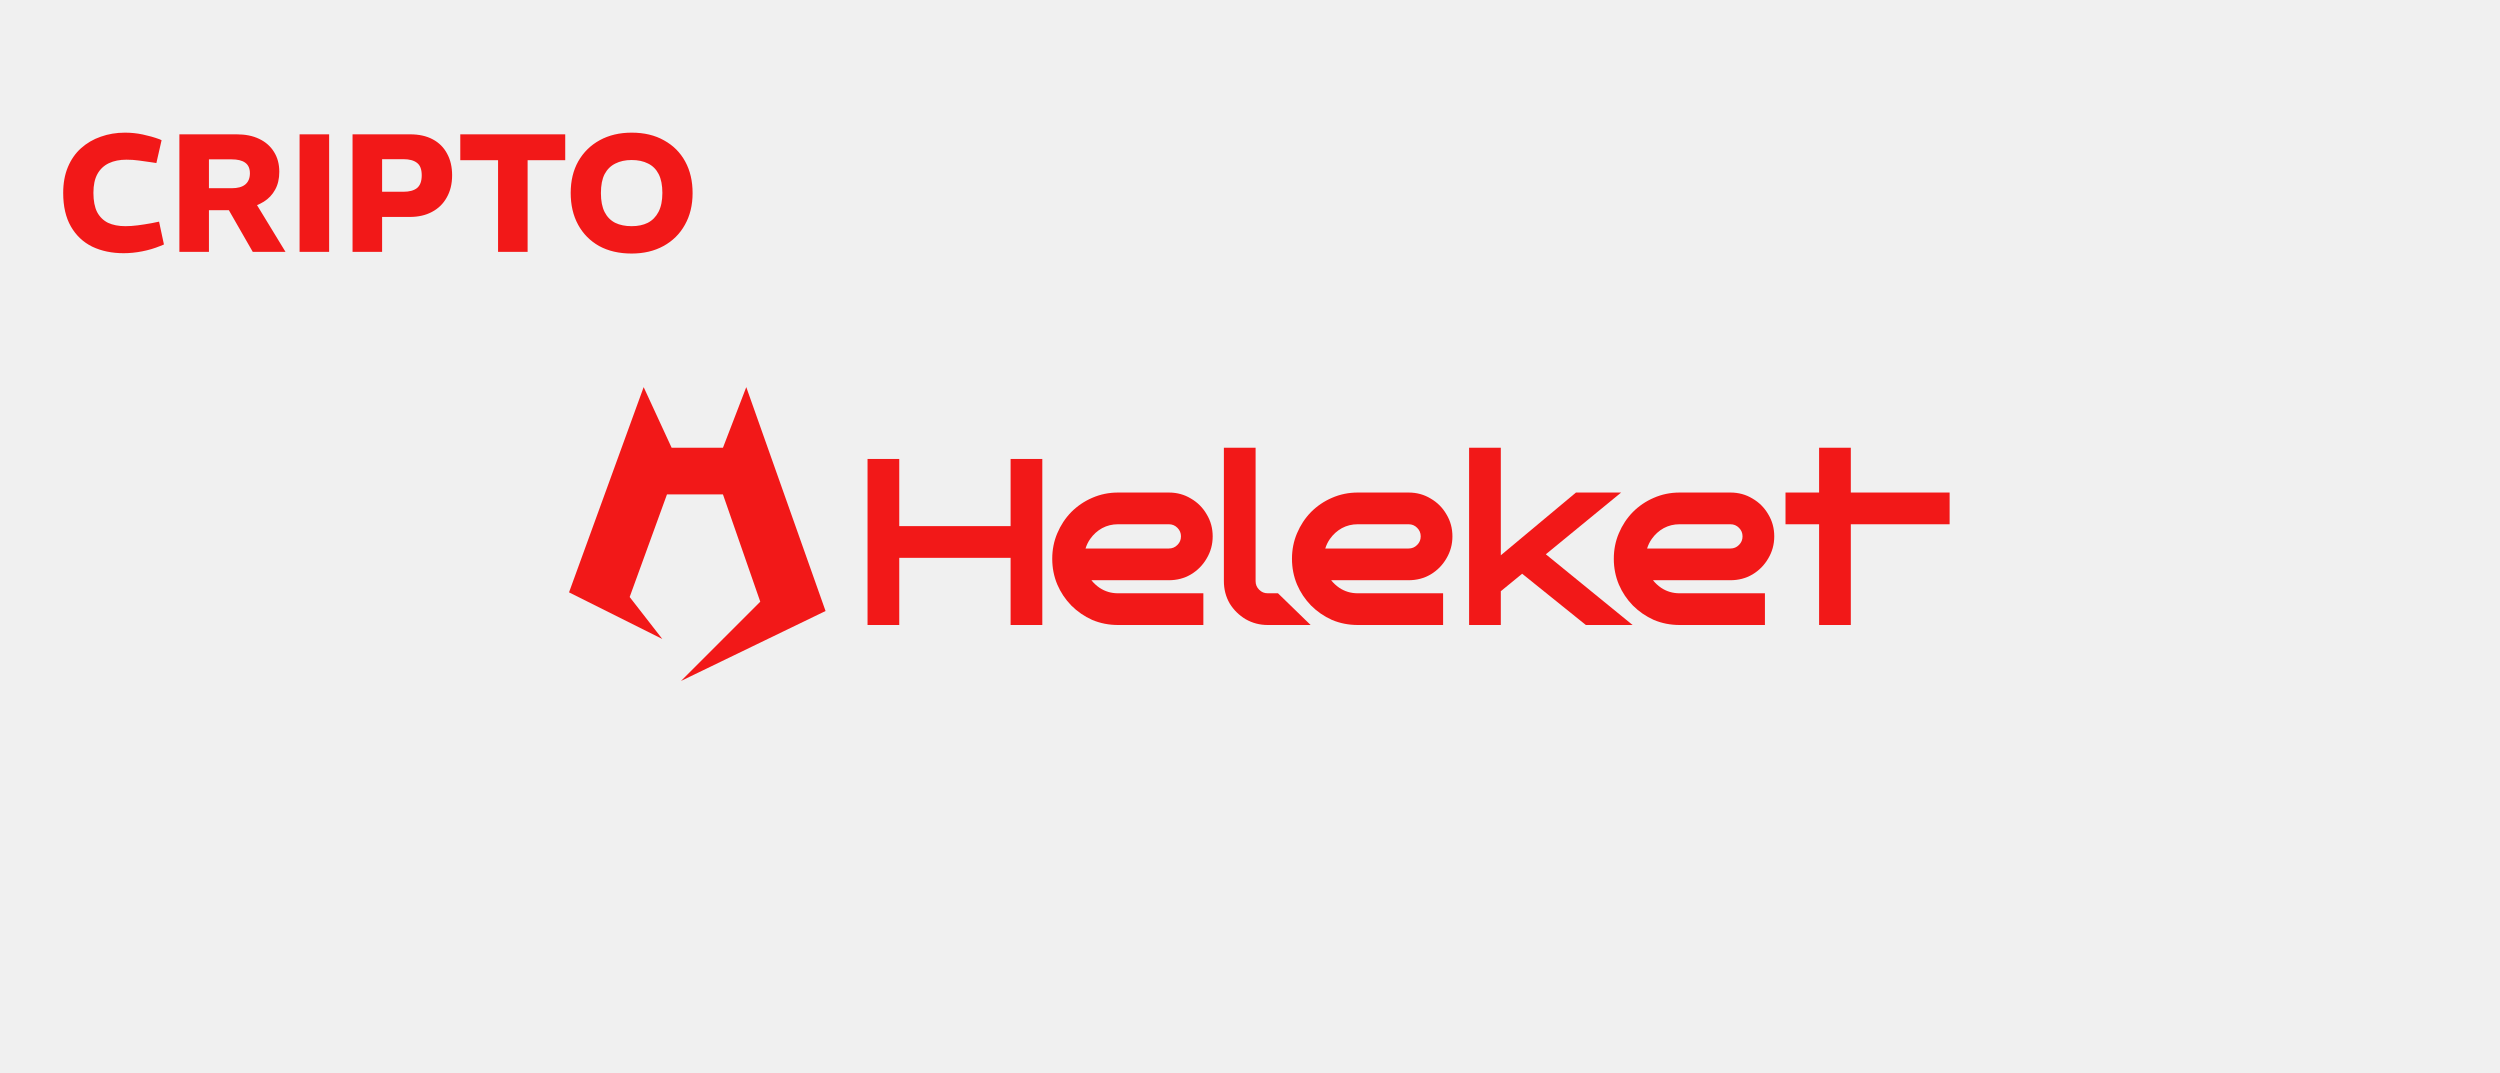
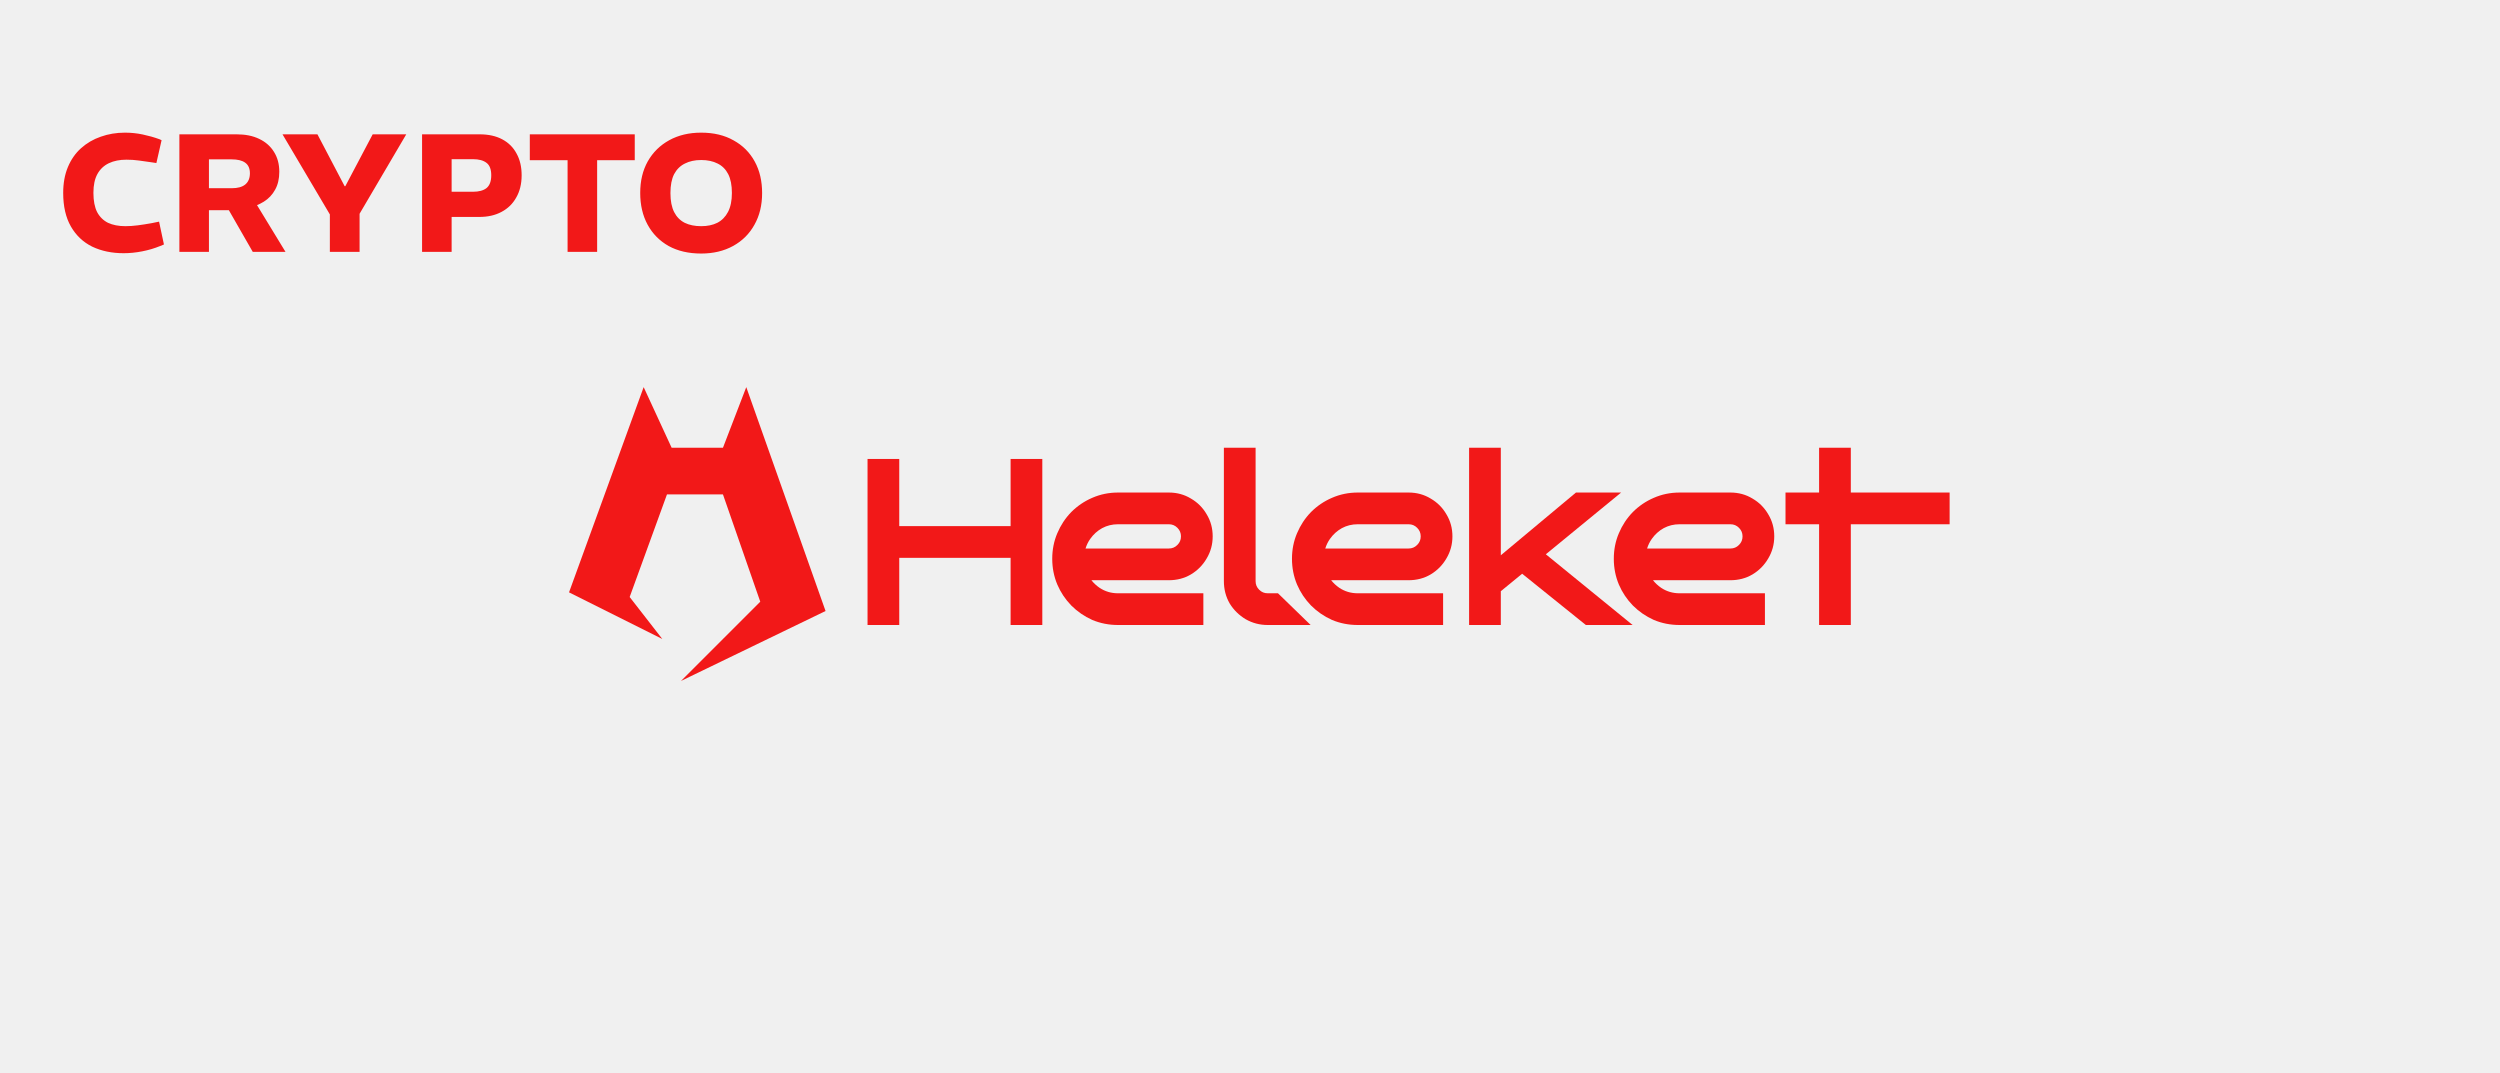
<svg xmlns="http://www.w3.org/2000/svg" width="268" height="115" viewBox="0 0 268 115" fill="none">
  <g clip-path="url(#clip0_1038_13)">
    <path d="M61 63.5L71 68.5L67.5 64L71.5 53H77.5L81.5 64.5L77.5 68.5L73 73L88.5 65.5L80 41.5L77.5 48H72L69 41.5L61 63.5Z" fill="#F21818" />
    <path d="M135.9 67H140.5L137 63.6H135.9C135.537 63.6 135.24 63.477 134.982 63.218C134.723 62.96 134.6 62.663 134.6 62.3V48H131.2V62.3C131.2 63.166 131.404 63.965 131.818 64.685L131.822 64.692L131.826 64.698C132.253 65.392 132.823 65.952 133.531 66.377L133.539 66.382C134.258 66.795 135.048 67 135.9 67Z" fill="#F21818" />
    <path d="M170.003 67H175.016L165.713 59.419L173.785 52.8H168.942L160.887 59.527V48H157.487V67H160.887V63.377L163.174 61.504L170.003 67Z" fill="#F21818" />
    <path d="M198.407 67H195.007V56.2H191.407V52.8H195.007V48H198.407V52.8H209V56.2H198.407V67Z" fill="#F21818" />
    <path fill-rule="evenodd" clip-rule="evenodd" d="M129.355 59.865C128.944 60.578 128.38 61.15 127.669 61.577L127.666 61.579C126.959 61.996 126.166 62.2 125.3 62.2H117.001C117.243 62.509 117.534 62.78 117.876 63.014C118.462 63.404 119.117 63.6 119.852 63.6H129V67H119.852C118.877 67 117.955 66.82 117.09 66.457L117.079 66.452C116.24 66.075 115.493 65.561 114.842 64.91L114.838 64.905C114.203 64.253 113.705 63.505 113.344 62.665L113.343 62.662C112.98 61.797 112.8 60.875 112.8 59.9C112.8 58.926 112.98 58.011 113.344 57.161C113.703 56.305 114.202 55.549 114.838 54.895L114.842 54.89C115.495 54.238 116.243 53.731 117.085 53.369C117.95 52.989 118.875 52.8 119.852 52.8H125.3C126.167 52.8 126.961 53.013 127.668 53.446C128.379 53.857 128.943 54.421 129.354 55.132C129.787 55.839 130 56.633 130 57.5C130 58.354 129.786 59.146 129.355 59.865ZM118.148 56.618C118.663 56.341 119.228 56.2 119.852 56.2H125.3C125.663 56.2 125.96 56.323 126.218 56.581C126.477 56.84 126.6 57.137 126.6 57.5C126.6 57.863 126.477 58.16 126.218 58.418C125.96 58.677 125.663 58.8 125.3 58.8H116.369C116.482 58.429 116.651 58.084 116.877 57.764C117.217 57.282 117.64 56.901 118.148 56.618Z" fill="#F21818" />
    <path d="M108.336 67V59.8H95.5V56.4H108.336V49.2H111.736V67H108.336Z" fill="#F21818" />
    <path d="M93 67H96.4V49.2H93V67Z" fill="#F21818" />
    <path fill-rule="evenodd" clip-rule="evenodd" d="M155.055 59.865C154.644 60.578 154.08 61.15 153.369 61.577L153.366 61.579C152.659 61.996 151.866 62.2 151 62.2H142.701C142.943 62.509 143.234 62.78 143.576 63.014C144.162 63.404 144.817 63.6 145.552 63.6H154.7V67H145.552C144.577 67 143.655 66.82 142.79 66.457L142.779 66.452C141.94 66.075 141.193 65.561 140.542 64.91L140.538 64.905C139.903 64.253 139.405 63.505 139.044 62.665L139.043 62.662C138.68 61.797 138.5 60.875 138.5 59.9C138.5 58.926 138.68 58.011 139.044 57.161C139.403 56.305 139.902 55.549 140.538 54.895L140.542 54.89C141.194 54.238 141.943 53.731 142.785 53.369C143.65 52.989 144.575 52.8 145.552 52.8H151C151.867 52.8 152.661 53.013 153.368 53.446C154.079 53.857 154.643 54.421 155.054 55.132C155.487 55.839 155.7 56.633 155.7 57.5C155.7 58.354 155.486 59.146 155.055 59.865ZM143.848 56.618C144.363 56.341 144.928 56.2 145.552 56.2H151C151.363 56.2 151.66 56.323 151.918 56.581C152.177 56.84 152.3 57.137 152.3 57.5C152.3 57.863 152.177 58.16 151.918 58.418C151.66 58.677 151.363 58.8 151 58.8H142.069C142.182 58.429 142.351 58.084 142.576 57.764C142.917 57.282 143.34 56.901 143.848 56.618Z" fill="#F21818" />
    <path fill-rule="evenodd" clip-rule="evenodd" d="M189.555 59.865C189.144 60.578 188.58 61.15 187.869 61.577L187.866 61.579C187.159 61.996 186.366 62.2 185.5 62.2H177.201C177.443 62.509 177.734 62.78 178.076 63.014C178.662 63.404 179.317 63.6 180.052 63.6H189.2V67H180.052C179.077 67 178.155 66.82 177.29 66.457L177.279 66.452C176.44 66.075 175.693 65.561 175.042 64.91L175.038 64.905C174.403 64.253 173.904 63.505 173.544 62.665L173.543 62.662C173.18 61.797 173 60.875 173 59.9C173 58.926 173.18 58.011 173.544 57.161C173.903 56.305 174.401 55.549 175.038 54.895L175.042 54.89C175.694 54.238 176.443 53.731 177.285 53.369C178.15 52.989 179.075 52.8 180.052 52.8H185.5C186.367 52.8 187.161 53.013 187.868 53.446C188.579 53.857 189.143 54.421 189.554 55.132C189.987 55.839 190.2 56.633 190.2 57.5C190.2 58.354 189.986 59.146 189.555 59.865ZM178.348 56.618C178.863 56.341 179.428 56.2 180.052 56.2H185.5C185.863 56.2 186.16 56.323 186.418 56.581C186.677 56.84 186.8 57.137 186.8 57.5C186.8 57.863 186.677 58.16 186.418 58.418C186.16 58.677 185.863 58.8 185.5 58.8H176.569C176.682 58.429 176.851 58.084 177.076 57.764C177.417 57.282 177.84 56.901 178.348 56.618Z" fill="#F21818" />
  </g>
-   <path d="M13.254 27.144C11.994 27.144 10.872 26.91 9.888 26.442C8.916 25.962 8.154 25.242 7.602 24.282C7.05 23.322 6.774 22.122 6.774 20.682C6.774 19.638 6.942 18.714 7.278 17.91C7.614 17.106 8.082 16.434 8.682 15.894C9.294 15.342 10.002 14.928 10.806 14.652C11.61 14.364 12.474 14.22 13.398 14.22C14.046 14.22 14.682 14.286 15.306 14.418C15.93 14.55 16.524 14.718 17.088 14.922L17.322 15.03L16.764 17.478L16.296 17.406C15.804 17.334 15.336 17.268 14.892 17.208C14.46 17.148 14.016 17.118 13.56 17.118C12.828 17.118 12.198 17.244 11.67 17.496C11.142 17.748 10.734 18.132 10.446 18.648C10.158 19.164 10.014 19.836 10.014 20.664C10.014 21.516 10.146 22.206 10.41 22.734C10.686 23.25 11.076 23.634 11.58 23.886C12.096 24.126 12.72 24.246 13.452 24.246C13.86 24.246 14.298 24.216 14.766 24.156C15.234 24.096 15.732 24.018 16.26 23.922L17.052 23.76L17.574 26.208L17.178 26.37C16.566 26.622 15.918 26.814 15.234 26.946C14.562 27.078 13.902 27.144 13.254 27.144ZM19.23 27V14.4H25.368C26.304 14.4 27.108 14.562 27.78 14.886C28.464 15.21 28.992 15.672 29.364 16.272C29.748 16.872 29.94 17.586 29.94 18.414C29.94 19.17 29.79 19.812 29.49 20.34C29.202 20.868 28.8 21.294 28.284 21.618C27.78 21.93 27.198 22.164 26.538 22.32C25.878 22.464 25.182 22.536 24.45 22.536H22.398V27H19.23ZM27.096 27L24.36 22.23L27.348 21.654L30.606 27H27.096ZM22.398 20.178H24.828C25.476 20.178 25.962 20.046 26.286 19.782C26.622 19.506 26.79 19.104 26.79 18.576C26.79 18.06 26.622 17.682 26.286 17.442C25.962 17.202 25.47 17.082 24.81 17.082H22.398V20.178ZM32.115 27V14.4H35.283V27H32.115ZM37.793 27V14.4H43.967C44.915 14.4 45.725 14.58 46.397 14.94C47.069 15.3 47.579 15.81 47.927 16.47C48.287 17.118 48.467 17.892 48.467 18.792C48.467 19.704 48.275 20.496 47.891 21.168C47.519 21.84 46.991 22.356 46.307 22.716C45.635 23.076 44.843 23.256 43.931 23.256H40.961V27H37.793ZM40.961 20.556H43.247C43.883 20.556 44.369 20.424 44.705 20.16C45.041 19.884 45.209 19.428 45.209 18.792C45.209 18.156 45.041 17.712 44.705 17.46C44.369 17.196 43.883 17.064 43.247 17.064H40.961V20.556ZM53.392 27V17.172H49.342V14.4H60.592V17.172H56.56V27H53.392ZM67.712 27.18C66.368 27.18 65.204 26.91 64.22 26.37C63.248 25.818 62.498 25.056 61.97 24.084C61.442 23.112 61.178 21.978 61.178 20.682C61.178 19.386 61.448 18.258 61.988 17.298C62.54 16.326 63.308 15.57 64.292 15.03C65.276 14.49 66.416 14.22 67.712 14.22C69.056 14.22 70.214 14.496 71.186 15.048C72.17 15.588 72.926 16.344 73.454 17.316C73.982 18.276 74.246 19.404 74.246 20.7C74.246 21.996 73.97 23.13 73.418 24.102C72.878 25.074 72.116 25.83 71.132 26.37C70.148 26.91 69.008 27.18 67.712 27.18ZM67.712 24.246C68.384 24.246 68.96 24.126 69.44 23.886C69.932 23.634 70.316 23.244 70.592 22.716C70.868 22.188 71.006 21.51 71.006 20.682C71.006 19.854 70.874 19.182 70.61 18.666C70.346 18.15 69.968 17.772 69.476 17.532C68.984 17.28 68.396 17.154 67.712 17.154C67.04 17.154 66.458 17.28 65.966 17.532C65.474 17.772 65.09 18.15 64.814 18.666C64.55 19.182 64.418 19.86 64.418 20.7C64.418 21.528 64.55 22.206 64.814 22.734C65.078 23.25 65.456 23.634 65.948 23.886C66.44 24.126 67.028 24.246 67.712 24.246Z" fill="#F21818" />
+   <path d="M13.254 27.144C11.994 27.144 10.872 26.91 9.888 26.442C8.916 25.962 8.154 25.242 7.602 24.282C7.05 23.322 6.774 22.122 6.774 20.682C6.774 19.638 6.942 18.714 7.278 17.91C7.614 17.106 8.082 16.434 8.682 15.894C9.294 15.342 10.002 14.928 10.806 14.652C11.61 14.364 12.474 14.22 13.398 14.22C14.046 14.22 14.682 14.286 15.306 14.418C15.93 14.55 16.524 14.718 17.088 14.922L17.322 15.03L16.764 17.478L16.296 17.406C15.804 17.334 15.336 17.268 14.892 17.208C14.46 17.148 14.016 17.118 13.56 17.118C12.828 17.118 12.198 17.244 11.67 17.496C11.142 17.748 10.734 18.132 10.446 18.648C10.158 19.164 10.014 19.836 10.014 20.664C10.014 21.516 10.146 22.206 10.41 22.734C10.686 23.25 11.076 23.634 11.58 23.886C12.096 24.126 12.72 24.246 13.452 24.246C13.86 24.246 14.298 24.216 14.766 24.156C15.234 24.096 15.732 24.018 16.26 23.922L17.052 23.76L17.574 26.208L17.178 26.37C16.566 26.622 15.918 26.814 15.234 26.946C14.562 27.078 13.902 27.144 13.254 27.144ZM19.23 27V14.4H25.368C26.304 14.4 27.108 14.562 27.78 14.886C28.464 15.21 28.992 15.672 29.364 16.272C29.748 16.872 29.94 17.586 29.94 18.414C29.94 19.17 29.79 19.812 29.49 20.34C29.202 20.868 28.8 21.294 28.284 21.618C27.78 21.93 27.198 22.164 26.538 22.32C25.878 22.464 25.182 22.536 24.45 22.536H22.398V27H19.23ZM27.096 27L24.36 22.23L27.348 21.654L30.606 27H27.096ZM22.398 20.178H24.828C25.476 20.178 25.962 20.046 26.286 19.782C26.622 19.506 26.79 19.104 26.79 18.576C26.79 18.06 26.622 17.682 26.286 17.442C25.962 17.202 25.47 17.082 24.81 17.082H22.398V20.178ZM35.361 27V22.986L30.285 14.4H34.029L36.946 19.962H37.017L39.952 14.4H43.551L38.547 22.914V27H35.361ZM45.246 27V14.4H51.42C52.368 14.4 53.178 14.58 53.85 14.94C54.522 15.3 55.032 15.81 55.38 16.47C55.74 17.118 55.92 17.892 55.92 18.792C55.92 19.704 55.728 20.496 55.344 21.168C54.972 21.84 54.444 22.356 53.76 22.716C53.088 23.076 52.296 23.256 51.384 23.256H48.414V27H45.246ZM48.414 20.556H50.7C51.336 20.556 51.822 20.424 52.158 20.16C52.494 19.884 52.662 19.428 52.662 18.792C52.662 18.156 52.494 17.712 52.158 17.46C51.822 17.196 51.336 17.064 50.7 17.064H48.414V20.556ZM60.845 27V17.172H56.795V14.4H68.045V17.172H64.013V27H60.845ZM75.165 27.18C73.821 27.18 72.657 26.91 71.673 26.37C70.701 25.818 69.951 25.056 69.423 24.084C68.895 23.112 68.631 21.978 68.631 20.682C68.631 19.386 68.901 18.258 69.441 17.298C69.993 16.326 70.761 15.57 71.745 15.03C72.729 14.49 73.869 14.22 75.165 14.22C76.509 14.22 77.667 14.496 78.639 15.048C79.623 15.588 80.379 16.344 80.907 17.316C81.435 18.276 81.699 19.404 81.699 20.7C81.699 21.996 81.423 23.13 80.871 24.102C80.331 25.074 79.569 25.83 78.585 26.37C77.601 26.91 76.461 27.18 75.165 27.18ZM75.165 24.246C75.837 24.246 76.413 24.126 76.893 23.886C77.385 23.634 77.769 23.244 78.045 22.716C78.321 22.188 78.459 21.51 78.459 20.682C78.459 19.854 78.327 19.182 78.063 18.666C77.799 18.15 77.421 17.772 76.929 17.532C76.437 17.28 75.849 17.154 75.165 17.154C74.493 17.154 73.911 17.28 73.419 17.532C72.927 17.772 72.543 18.15 72.267 18.666C72.003 19.182 71.871 19.86 71.871 20.7C71.871 21.528 72.003 22.206 72.267 22.734C72.531 23.25 72.909 23.634 73.401 23.886C73.893 24.126 74.481 24.246 75.165 24.246Z" fill="#F21818" />
  <defs>
    <clipPath id="clip0_1038_13">
      <rect width="150" height="32" fill="white" transform="translate(59 41.5)" />
    </clipPath>
  </defs>
</svg>
